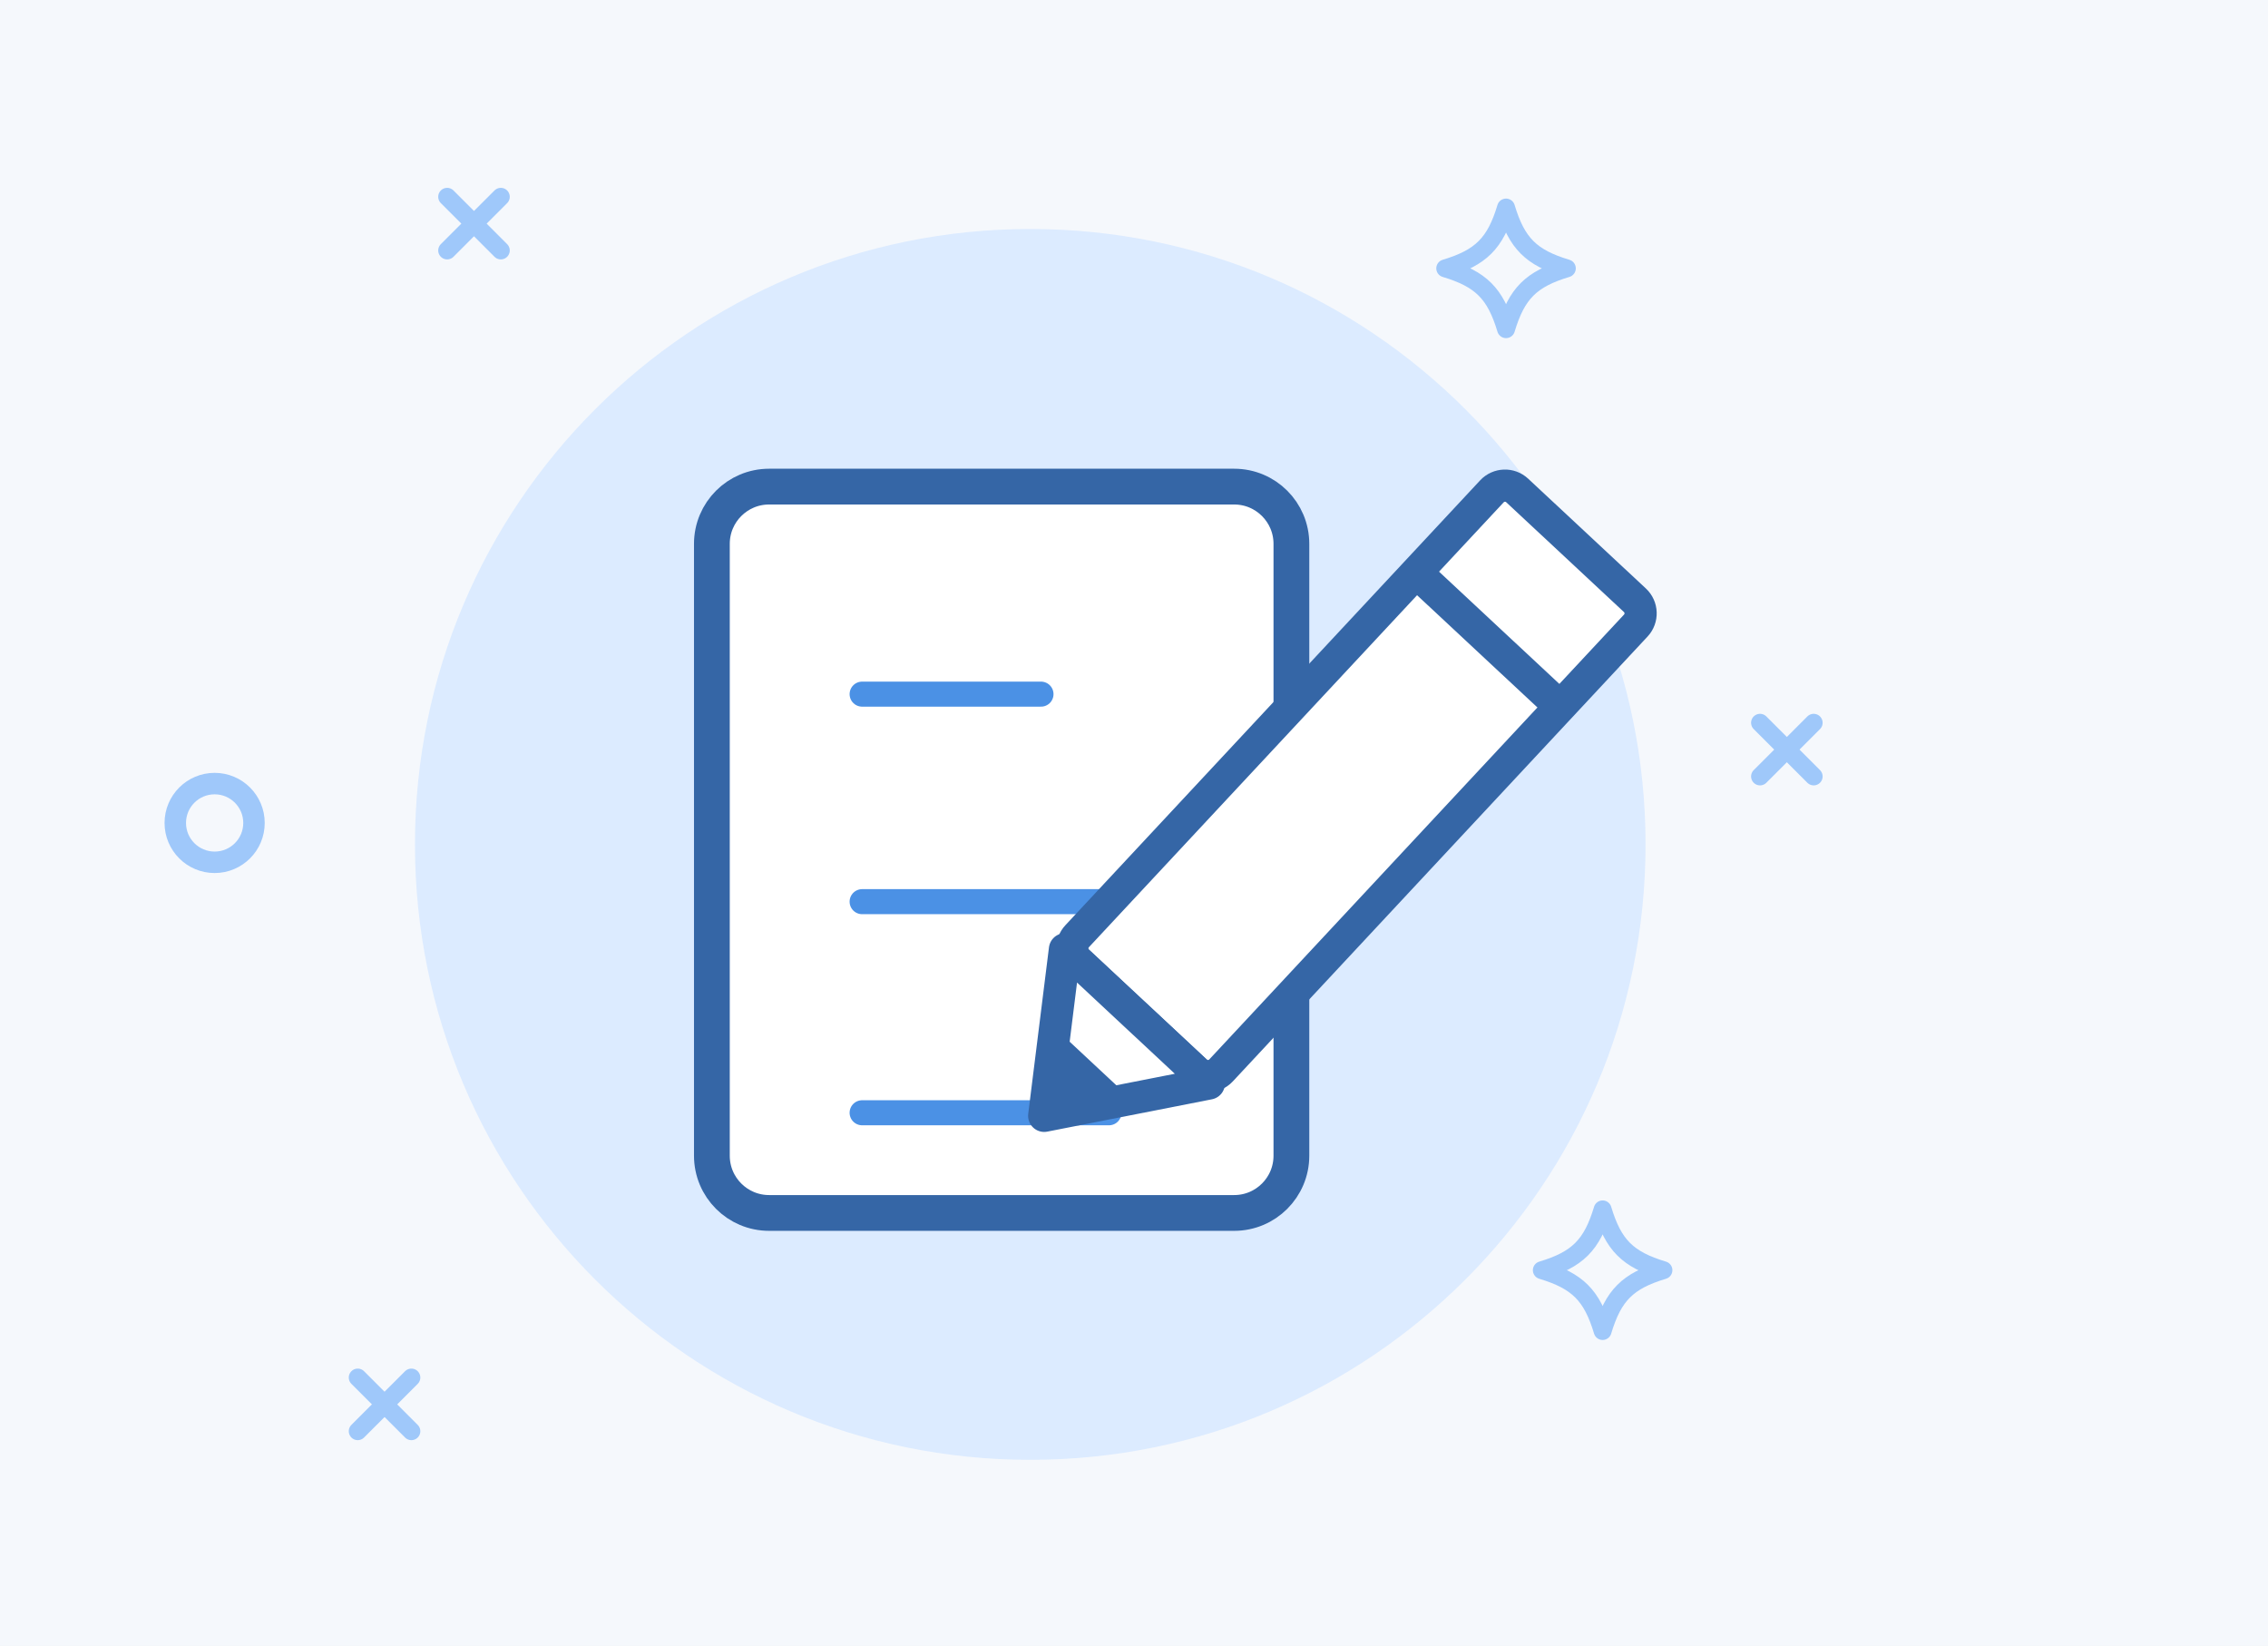
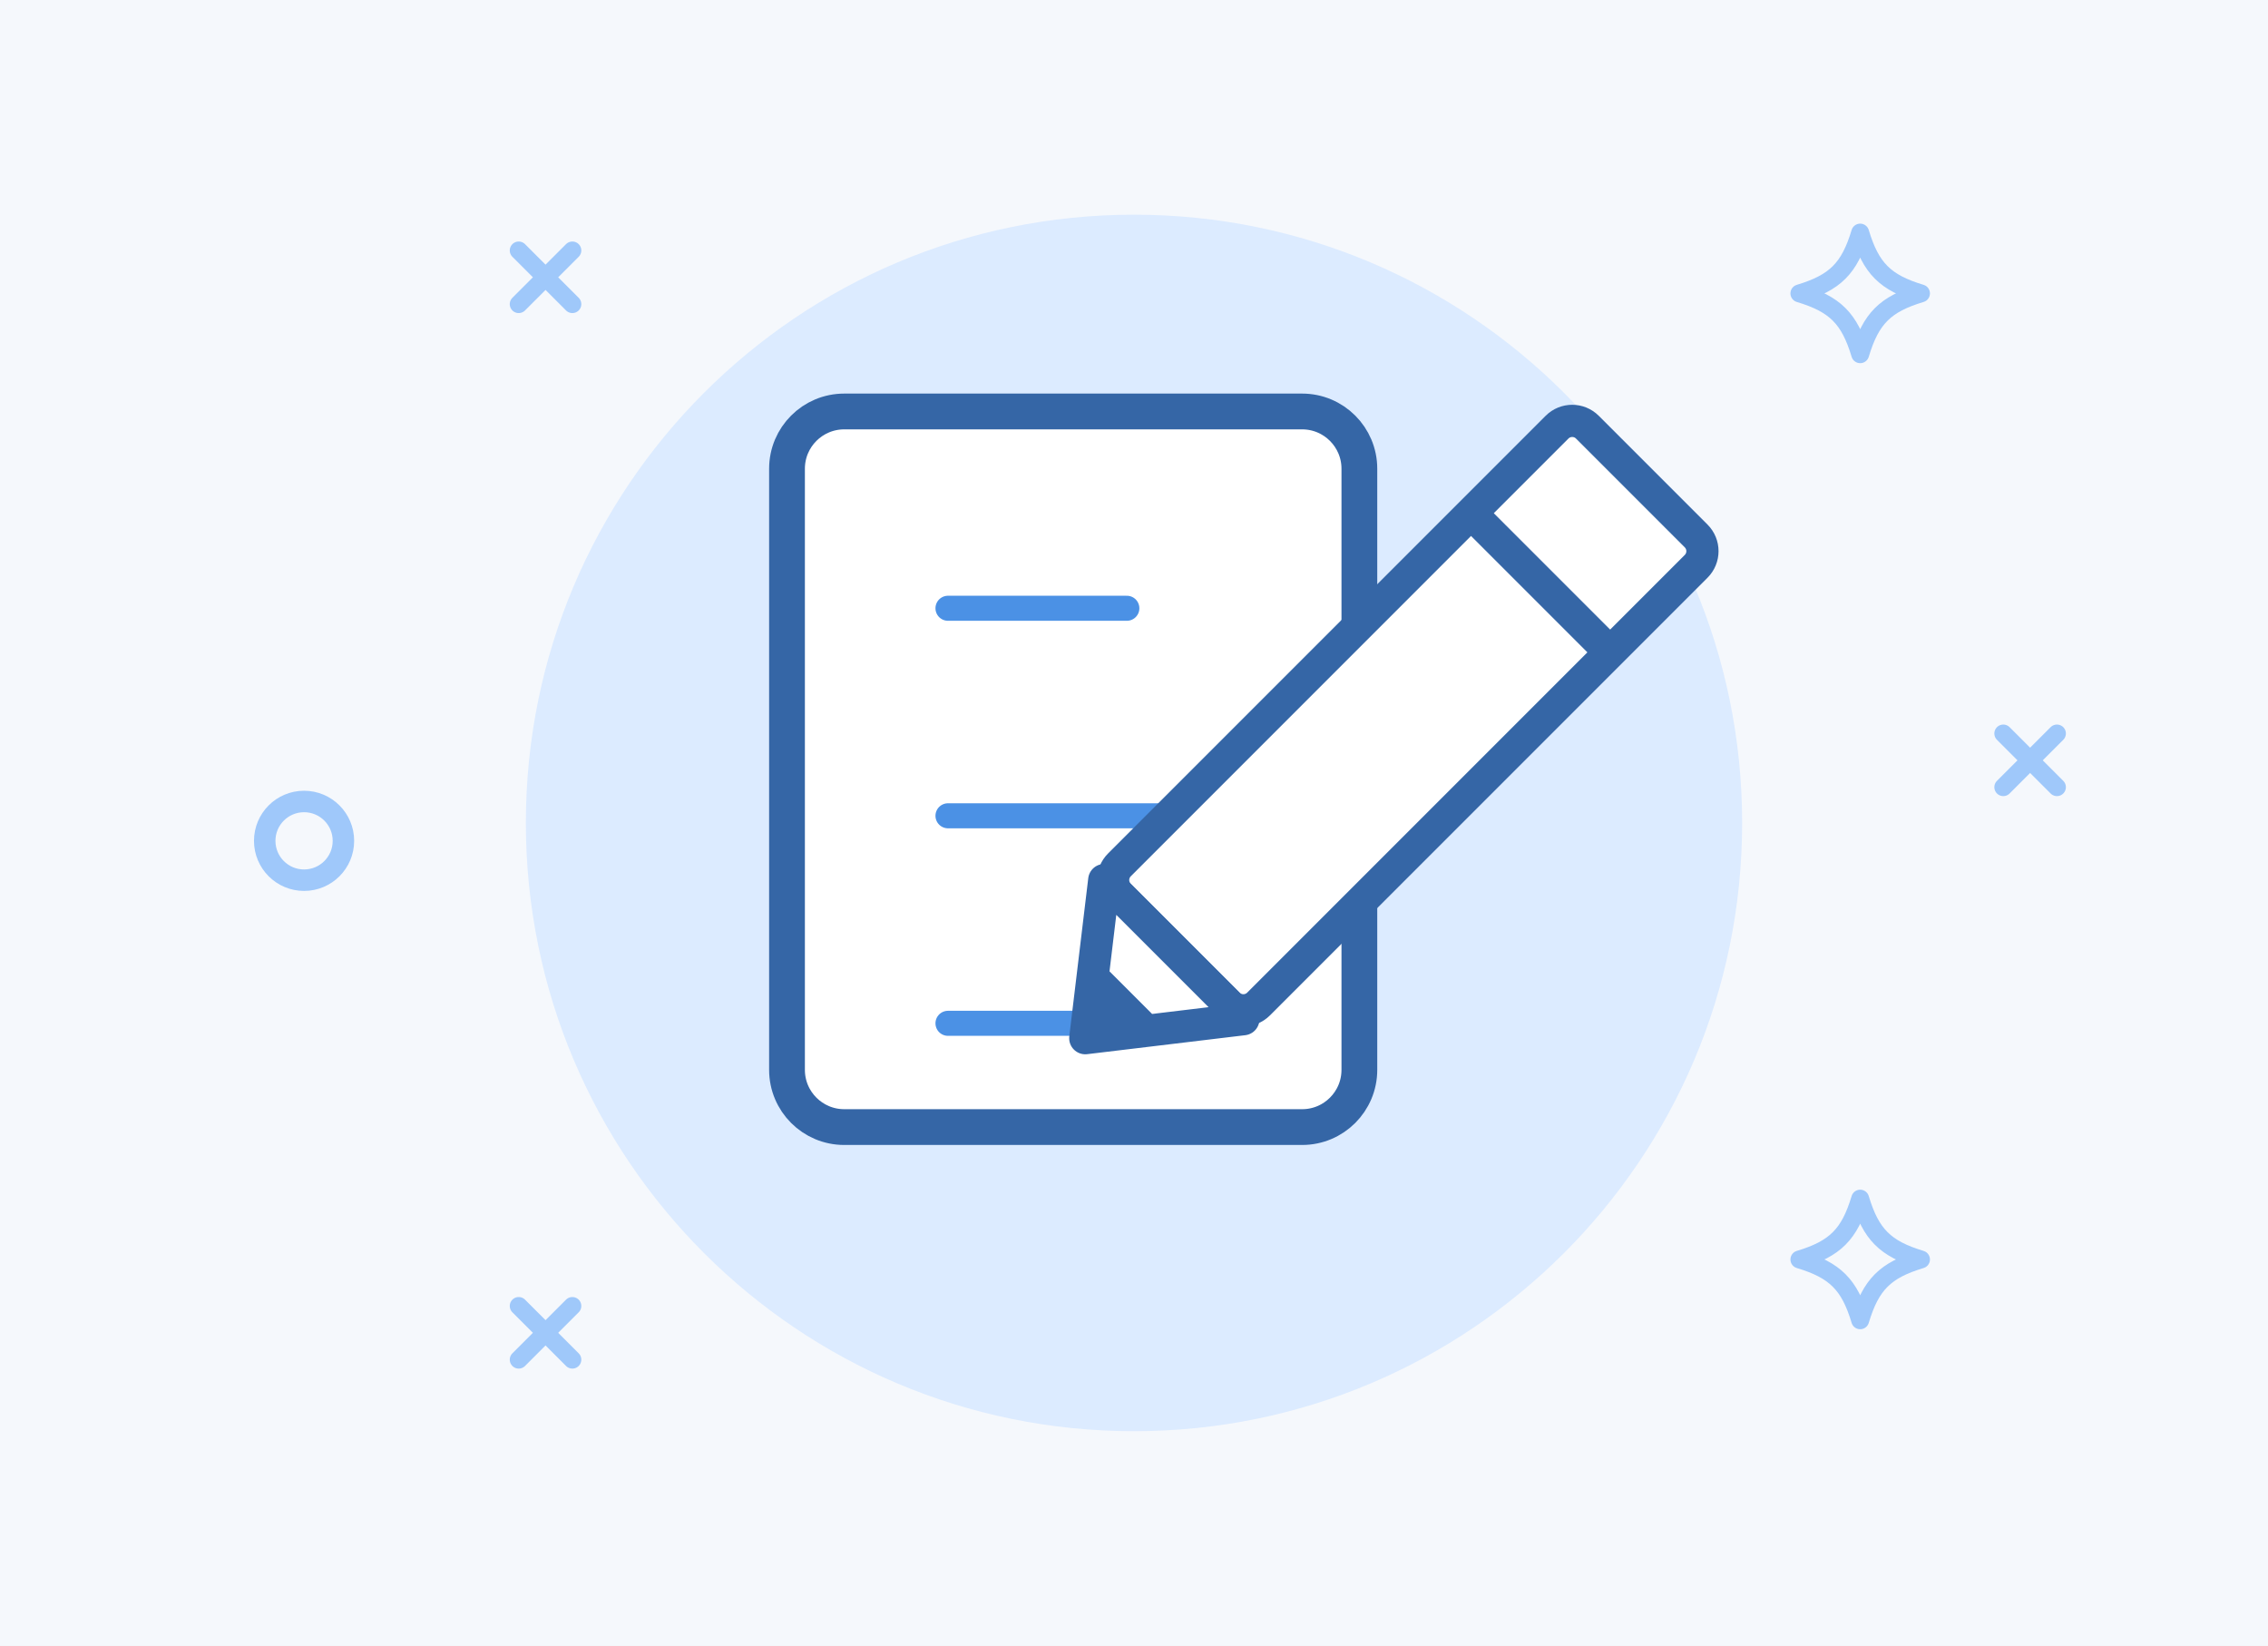
- <svg xmlns="http://www.w3.org/2000/svg" width="634" height="460" viewBox="0 0 634 460" fill="none">
+ <svg xmlns="http://www.w3.org/2000/svg" viewBox="0 0 634 460">
  <rect width="634" height="460" fill="#F5F8FC" />
-   <circle cx="288" cy="236" r="172" fill="#DCEBFF" />
+   <circle cx="317" cy="230" r="170" fill="#DCEBFF" />
  <g stroke="#9FC8FA" stroke-width="5" stroke-linecap="round">
-     <line x1="125" y1="55" x2="140" y2="70" />
-     <line x1="140" y1="55" x2="125" y2="70" />
+     <line x1="145" y1="70" x2="160" y2="85" />
+     <line x1="160" y1="70" x2="145" y2="85" />
  </g>
-   <circle cx="60" cy="230" r="11" fill="none" stroke="#9FC8FA" stroke-width="6" />
+   <circle cx="85" cy="235" r="11" fill="none" stroke="#9FC8FA" stroke-width="6" />
  <g stroke="#9FC8FA" stroke-width="5" stroke-linecap="round">
-     <line x1="100" y1="385" x2="115" y2="400" />
-     <line x1="115" y1="385" x2="100" y2="400" />
+     <line x1="145" y1="365" x2="160" y2="380" />
+     <line x1="160" y1="365" x2="145" y2="380" />
  </g>
-   <path d="M421 58C424 68 428 72 438 75C428 78 424 82 421 92C418 82 414 78 404 75C414 72 418 68 421 58Z" fill="none" stroke="#9FC8FA" stroke-width="5" stroke-linejoin="round" />
+   <path d="M520 65C523 75 527 79 537 82C527 85 523 89 520 99C517 89 513 85 503 82C513 79 517 75 520 65Z" fill="none" stroke="#9FC8FA" stroke-width="5" stroke-linejoin="round" />
  <g stroke="#9FC8FA" stroke-width="5" stroke-linecap="round">
-     <line x1="492" y1="202" x2="507" y2="217" />
-     <line x1="507" y1="202" x2="492" y2="217" />
+     <line x1="560" y1="205" x2="575" y2="220" />
+     <line x1="575" y1="205" x2="560" y2="220" />
  </g>
-   <path d="M448 338C451 348 455 352 465 355C455 358 451 362 448 372C445 362 441 358 431 355C441 352 445 348 448 338Z" fill="none" stroke="#9FC8FA" stroke-width="5" stroke-linejoin="round" />
-   <rect x="199" y="136" width="162" height="203" rx="16" fill="#FFFFFF" stroke="#3566A6" stroke-width="10" />
-   <line x1="241" y1="194" x2="291" y2="194" stroke="#4B91E5" stroke-width="7" stroke-linecap="round" />
-   <line x1="241" y1="252" x2="317" y2="252" stroke="#4B91E5" stroke-width="7" stroke-linecap="round" />
-   <line x1="241" y1="311" x2="310" y2="311" stroke="#4B91E5" stroke-width="7" stroke-linecap="round" />
-   <g transform="rotate(-47 376 218)">
-     <rect x="288" y="193" width="180" height="55" rx="5" fill="#FFFFFF" stroke="#3566A6" stroke-width="9" />
-     <line x1="432" y1="193" x2="432" y2="248" stroke="#3566A6" stroke-width="9" />
-     <polygon points="288,193 250,220.5 288,248" fill="#FFFFFF" stroke="#3566A6" stroke-width="9" stroke-linejoin="round" />
-     <polygon points="250,220.5 270,211 270,230" fill="#3566A6" />
+   <path d="M520 335C523 345 527 349 537 352C527 355 523 359 520 369C517 359 513 355 503 352C513 349 517 345 520 335Z" fill="none" stroke="#9FC8FA" stroke-width="5" stroke-linejoin="round" />
+   <rect x="220" y="115" width="160" height="200" rx="16" fill="#FFF" stroke="#3566A6" stroke-width="10" />
+   <line x1="265" y1="170" x2="315" y2="170" stroke="#4B91E5" stroke-width="7" stroke-linecap="round" />
+   <line x1="265" y1="228" x2="338" y2="228" stroke="#4B91E5" stroke-width="7" stroke-linecap="round" />
+   <line x1="265" y1="286" x2="330" y2="286" stroke="#4B91E5" stroke-width="7" stroke-linecap="round" />
+   <g transform="rotate(-45 390 200)">
+     <rect x="300" y="175" width="185" height="55" rx="6" fill="#FFF" stroke="#3566A6" stroke-width="9" />
+     <line x1="445" y1="175" x2="445" y2="230" stroke="#3566A6" stroke-width="9" />
+     <polygon points="300,175 265,202.5 300,230" fill="#FFF" stroke="#3566A6" stroke-width="9" stroke-linejoin="round" />
+     <polygon points="265,202.5 283,194 283,211" fill="#3566A6" />
  </g>
</svg>
